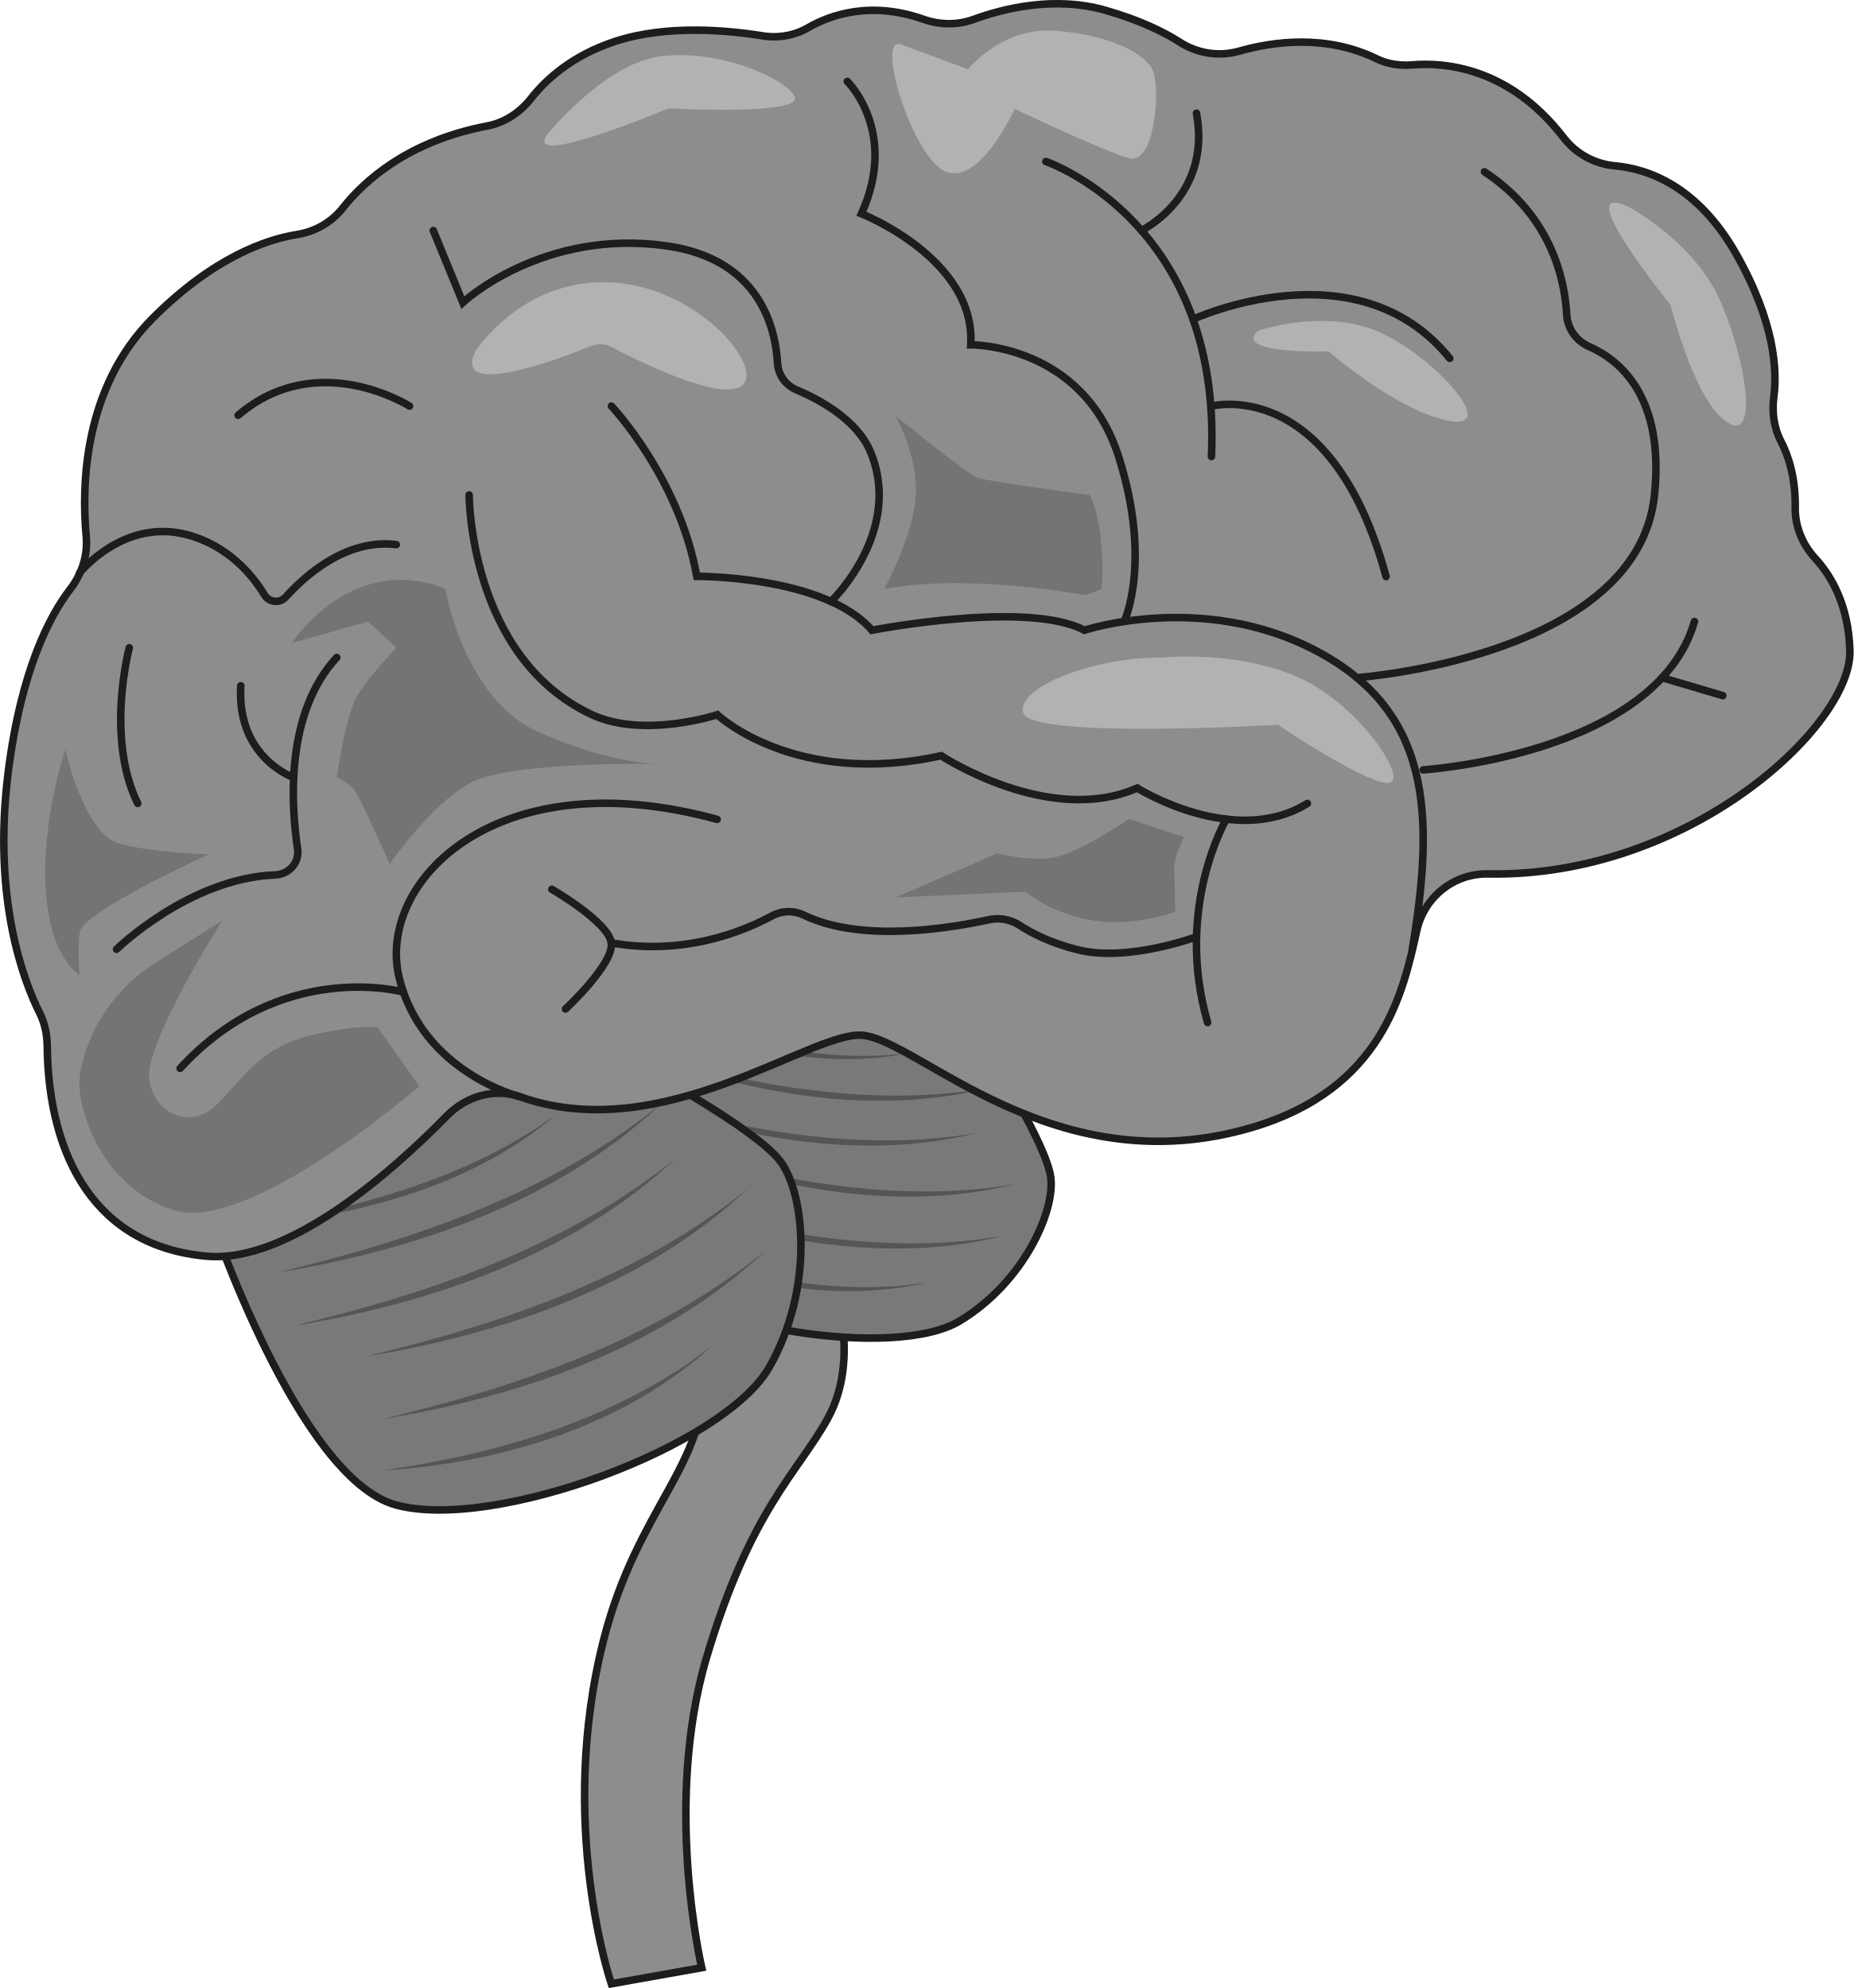
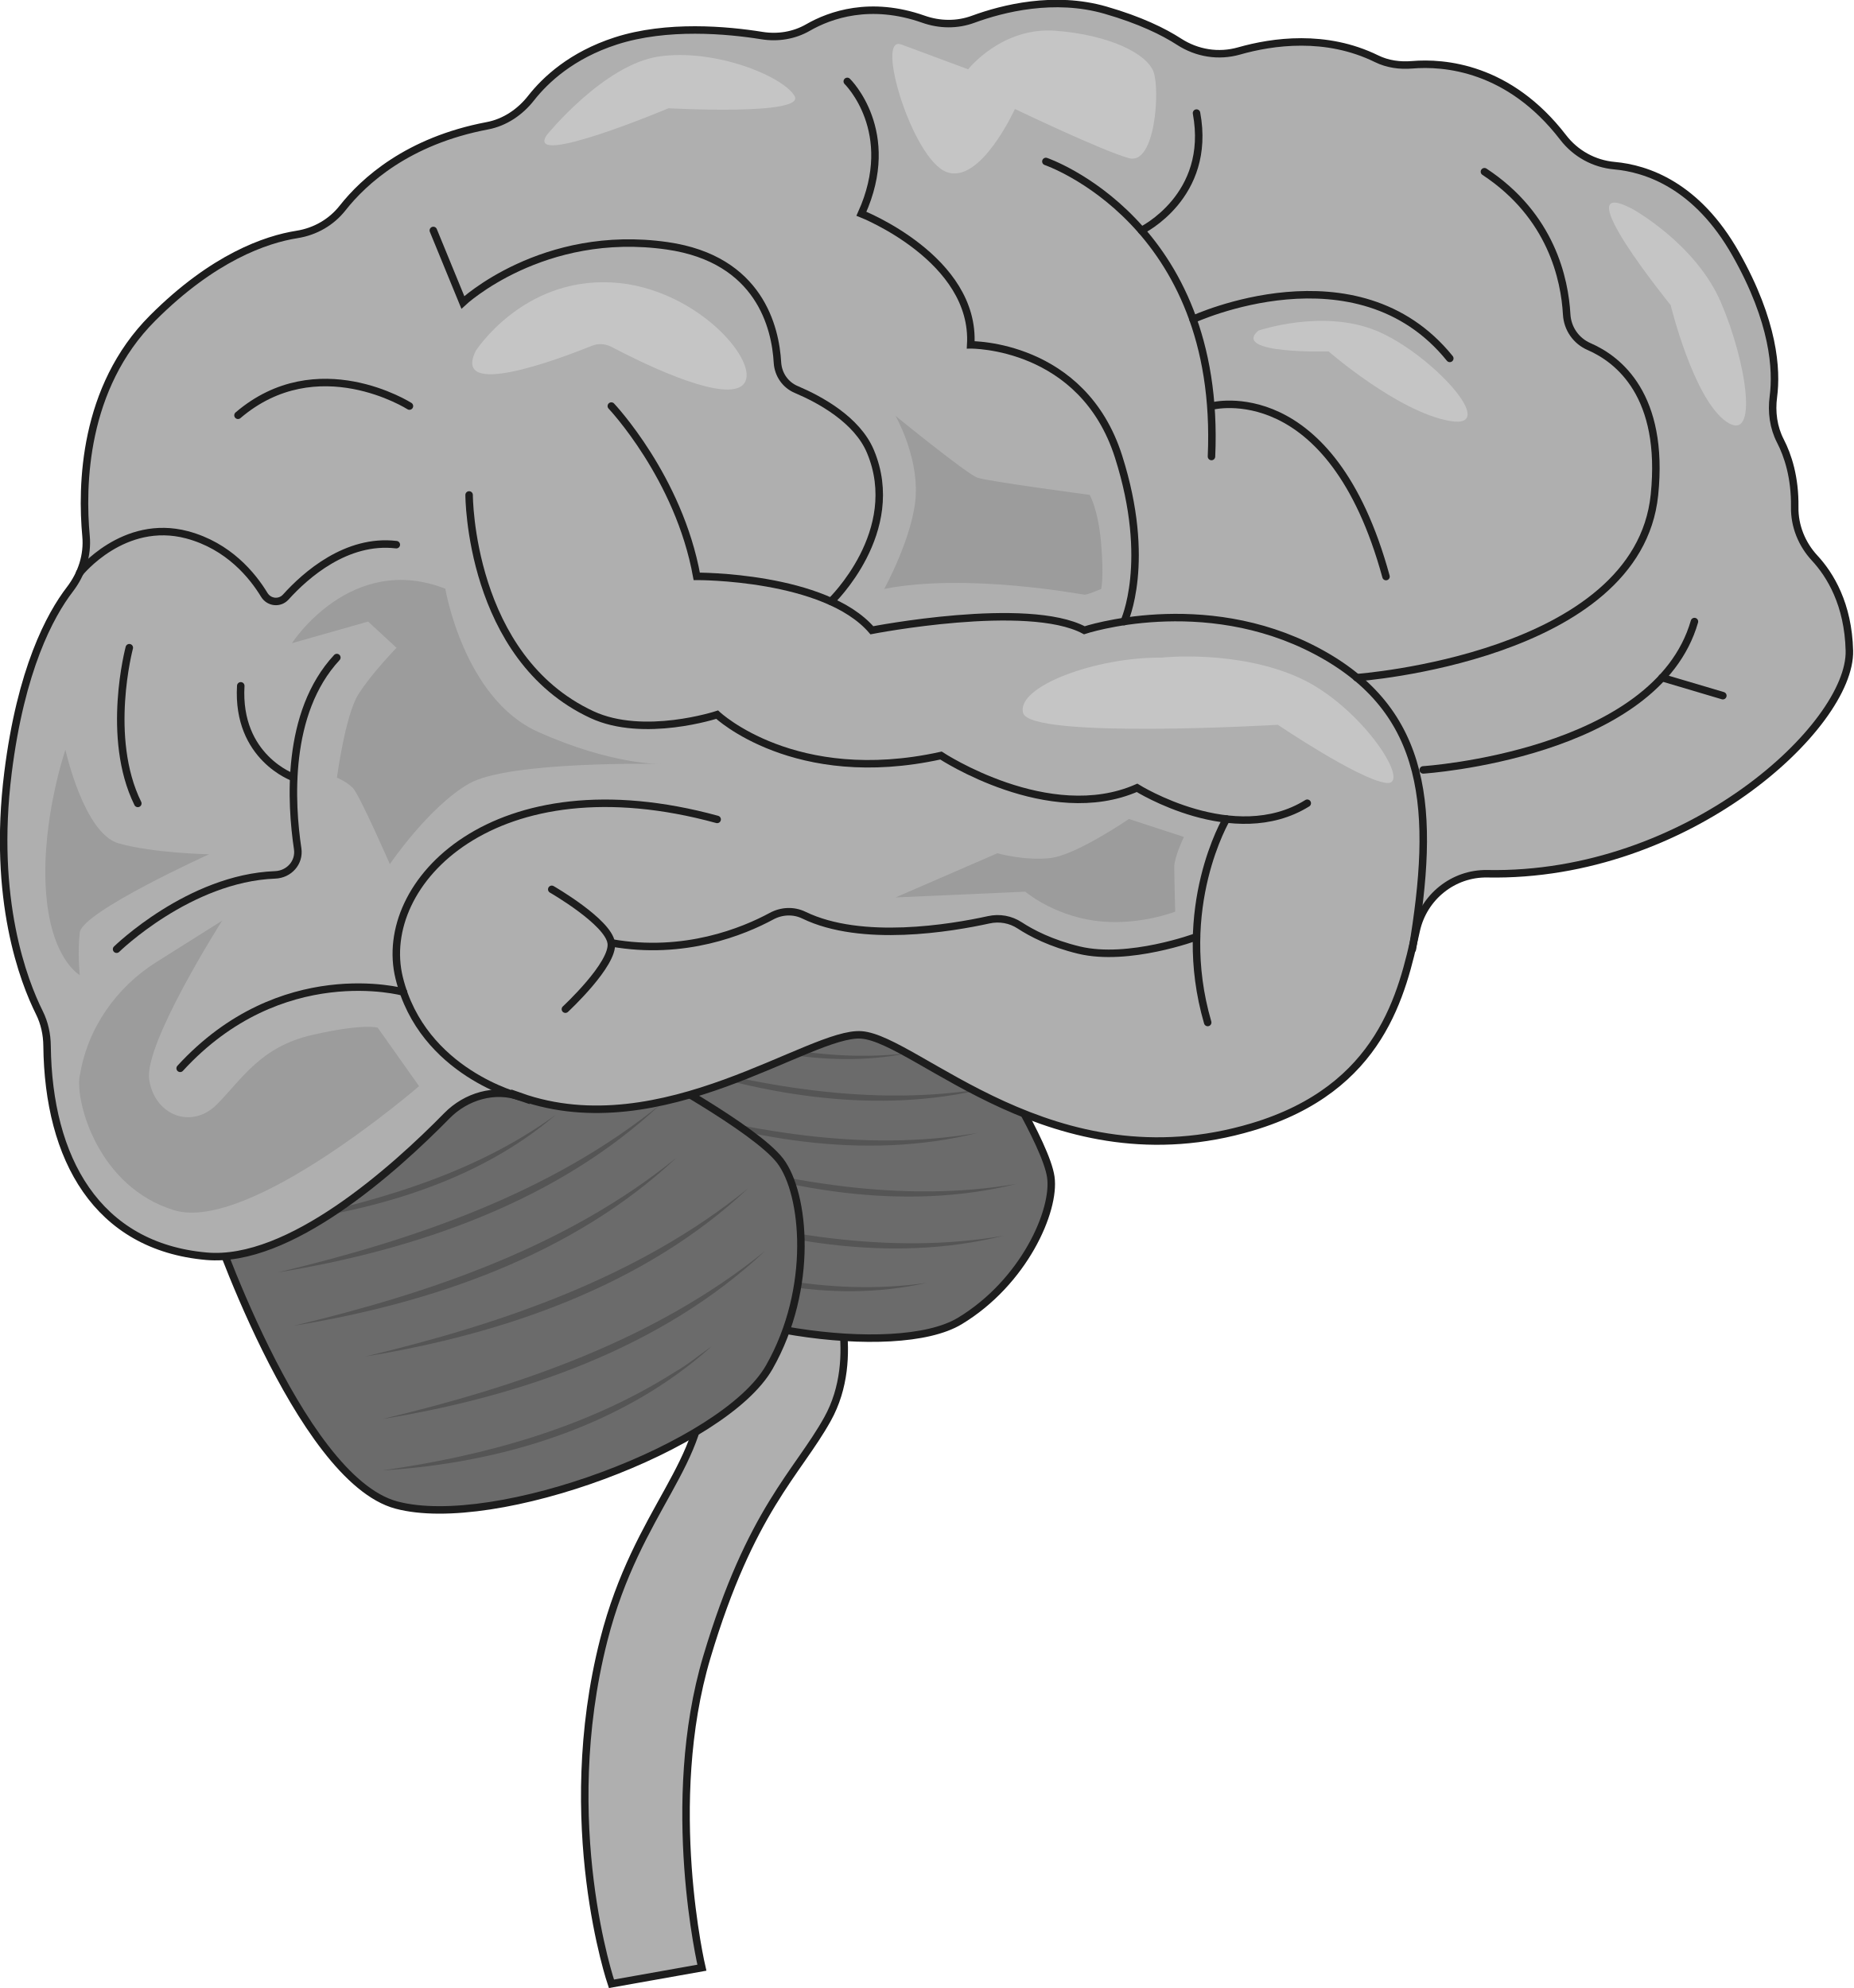
- <svg xmlns="http://www.w3.org/2000/svg" id="Layer_2" data-name="Layer 2" viewBox="0 0 184.5 197.93">
+ <svg xmlns="http://www.w3.org/2000/svg" id="Layer_2" data-name="Layer 2" viewBox="0 0 180.76 193.92">
  <defs>
    <style>
      .cls-1 {
-         fill: #8d8d8d;
+         fill: #6b6b6b;
      }

      .cls-1, .cls-2, .cls-3 {
        stroke: #1d1d1d;
        stroke-miterlimit: 10;
-         stroke-width: .75px;
+         stroke-width: .73px;
      }

      .cls-4 {
-         fill: #747474;
+         fill: #9c9c9c;
+       }
+ 
+       .cls-5 {
+         fill: #c5c5c5;
+       }
+ 
+       .cls-6 {
+         fill: #555;
      }

      .cls-2 {
-         fill: #797979;
-       }
- 
-       .cls-5 {
-         fill: #555;
-       }
- 
-       .cls-6 {
-         fill: #b2b2b2;
+         fill: none;
+         stroke-linecap: round;
      }

      .cls-3 {
-         fill: none;
-         stroke-linecap: round;
+         fill: #afafaf;
      }
    </style>
  </defs>
  <g id="Layer_1-2" data-name="Layer 1">
    <g>
-       <path class="cls-1" d="M82.81,127.48s3.02,7.58-.45,13.81c-3,5.38-7.65,9.06-12.01,23.67-4.36,14.61-.5,30.95-.5,30.95l-9,1.6s-5.43-15.89-.77-34.22c3.36-13.21,10.49-17.69,9.86-26.42-.39-5.39,3.61-13.38,12.86-9.39Z" />
+       <path class="cls-3" d="M81.14,124.9s2.96,7.43-.44,13.53c-2.94,5.28-7.49,8.88-11.76,23.19-4.27,14.31-.49,30.32-.49,30.32l-8.82,1.57s-5.32-15.57-.75-33.53c3.3-12.94,10.28-17.33,9.66-25.88-.38-5.28,3.53-13.11,12.6-9.2Z" />
      <g>
-         <path class="cls-2" d="M61.61,97.94s-4.34,22.63,1.66,28.48c6,5.85,25.87,8.96,32.26,5.1,6.4-3.86,9.53-11.01,9.06-14.33-.47-3.33-6.05-12.12-6.05-12.12l-13.83-9.41-23.11,2.27Z" />
+         <path class="cls-1" d="M60.36,95.95s-4.25,22.18,1.63,27.91c5.88,5.73,25.34,8.78,31.61,5,6.27-3.78,9.34-10.78,8.88-14.04-.46-3.26-5.93-11.88-5.93-11.88l-13.55-9.22-22.64,2.23Z" />
        <g>
-           <path class="cls-5" d="M64.12,104.99c11.05,3.13,22.73,5.31,34.18,3.34-11.31,2.82-23.4.6-34.18-3.34h0Z" />
-           <path class="cls-5" d="M63.13,109.45c11.05,3.13,22.73,5.31,34.18,3.34-11.31,2.82-23.4.6-34.18-3.34h0Z" />
-           <path class="cls-5" d="M67.02,114.53c11.05,3.13,22.73,5.31,34.18,3.34-11.31,2.82-23.4.6-34.18-3.34h0Z" />
-           <path class="cls-5" d="M65.72,119.7c11.05,3.13,22.73,5.31,34.18,3.34-11.31,2.82-23.4.6-34.18-3.34h0Z" />
-           <path class="cls-5" d="M63.66,123.38c7.9,3.07,16.39,5.17,24.91,4.7,1.22,0,2.42-.25,3.64-.36-9.6,2.16-19.82-.12-28.55-4.35h0Z" />
-           <path class="cls-5" d="M65.3,101.11c8.06,2.62,16.58,4.78,25.1,3.75-8.45,1.71-17.28-.5-25.1-3.75h0Z" />
+           <path class="cls-6" d="M62.82,102.86c10.82,3.07,22.27,5.2,33.49,3.27-11.09,2.76-22.92.59-33.49-3.27h0Z" />
+           <path class="cls-6" d="M61.85,107.24c10.82,3.07,22.27,5.2,33.49,3.27-11.09,2.76-22.92.59-33.49-3.27h0Z" />
+           <path class="cls-6" d="M65.66,112.21c10.82,3.07,22.27,5.2,33.49,3.27-11.09,2.76-22.92.59-33.49-3.27h0Z" />
+           <path class="cls-6" d="M64.39,117.27c10.82,3.07,22.27,5.2,33.49,3.27-11.09,2.76-22.92.59-33.49-3.27h0Z" />
+           <path class="cls-6" d="M62.37,120.88c8.85,3.45,18.47,5.63,27.98,4.26-9.41,2.12-19.42-.12-27.98-4.26h0Z" />
+           <path class="cls-6" d="M63.98,99.06c7.9,2.57,16.24,4.68,24.59,3.67-8.28,1.67-16.93-.49-24.59-3.67h0Z" />
        </g>
      </g>
      <g>
-         <path class="cls-2" d="M20.81,120.73s8.83,26.49,18.64,29.12c9.81,2.62,32.65-5.86,37.13-13.73,4.48-7.87,3.55-17.28,1.08-20.52-2.47-3.24-13.58-9.23-13.58-9.23l-20.19-1.74-23.08,16.1Z" />
+         <path class="cls-1" d="M20.39,118.28s8.65,25.96,18.27,28.53c9.61,2.57,31.99-5.74,36.37-13.46,4.38-7.71,3.48-16.93,1.06-20.11-2.42-3.17-13.3-9.04-13.3-9.04l-19.79-1.71-22.61,15.78Z" />
        <g>
-           <path class="cls-5" d="M27.65,126.69c13.53-3.23,27.17-7.87,38.1-16.74-10.29,9.69-24.37,14.5-38.1,16.74h0Z" />
-           <path class="cls-5" d="M29.24,132c13.53-3.23,27.17-7.87,38.1-16.74-10.29,9.69-24.37,14.5-38.1,16.74h0Z" />
-           <path class="cls-5" d="M36.37,135.06c13.53-3.23,27.17-7.87,38.11-16.74-10.29,9.69-24.37,14.5-38.11,16.74h0Z" />
-           <path class="cls-5" d="M38.06,141.29c13.53-3.23,27.17-7.87,38.11-16.74-10.29,9.69-24.37,14.5-38.11,16.74h0Z" />
-           <path class="cls-5" d="M38.06,146.4c10.17-1.44,20.39-4.25,29.12-9.8,1.29-.73,2.41-1.7,3.64-2.53-8.87,7.98-21.02,11.62-32.76,12.33h0Z" />
-           <path class="cls-5" d="M26.6,121.89c10.07-2.01,20.35-4.78,28.75-10.92-7.92,6.82-18.56,9.72-28.75,10.92h0Z" />
+           <path class="cls-6" d="M27.09,124.12c13.25-3.17,26.62-7.71,37.33-16.4-10.08,9.49-23.88,14.21-37.33,16.4h0Z" />
+           <path class="cls-6" d="M28.65,129.32c13.25-3.17,26.62-7.71,37.33-16.4-10.08,9.49-23.88,14.21-37.33,16.4h0Z" />
+           <path class="cls-6" d="M35.63,132.32c13.25-3.17,26.62-7.71,37.33-16.4-10.08,9.49-23.88,14.21-37.33,16.4h0Z" />
+           <path class="cls-6" d="M37.29,138.42c13.25-3.17,26.62-7.71,37.33-16.4-10.08,9.49-23.88,14.21-37.33,16.4h0Z" />
+           <path class="cls-6" d="M37.29,143.43c9.97-1.41,19.98-4.17,28.53-9.6,1.26-.71,2.36-1.66,3.56-2.48-8.69,7.82-20.6,11.39-32.09,12.08h0Z" />
+           <path class="cls-6" d="M26.06,119.42c9.87-1.97,19.94-4.68,28.17-10.7-7.76,6.68-18.18,9.52-28.17,10.7h0Z" />
        </g>
      </g>
      <g>
-         <path class="cls-1" d="M51.81,109.21c-2.57-.91-5.41-.07-7.31,1.87-5.29,5.4-15.72,14.73-23.94,13.99-10.92-.97-15.74-9.7-15.86-20.94-.01-1.15-.25-2.28-.77-3.31-1.55-3.1-4.7-11.25-3.12-23.89,1.29-10.29,4.18-15.67,6.17-18.26,1.17-1.52,1.78-3.37,1.6-5.28-.46-4.98-.3-14.78,6.63-21.72,6.04-6.04,11.28-7.83,14.36-8.32,1.8-.29,3.42-1.21,4.55-2.64,2.1-2.66,6.47-6.67,14.39-8.17,1.75-.33,3.27-1.36,4.37-2.76,1.43-1.82,4.04-4.26,8.41-5.68,5.11-1.66,11.14-1.09,14.56-.54,1.59.26,3.21,0,4.6-.81,2.19-1.26,6.19-2.69,11.48-.83,1.62.57,3.37.6,4.98.01,2.93-1.07,8.04-2.37,13.15-.9,3.47,1,5.8,2.16,7.33,3.14,1.78,1.15,3.93,1.5,5.97.92,3.34-.95,8.63-1.7,13.69.77,1.1.54,2.33.7,3.55.6,3.16-.27,9.63.22,15.03,7.23,1.25,1.62,3.08,2.63,5.12,2.82,3.19.28,8.2,1.94,12.08,8.79,3.83,6.77,4.09,11.55,3.74,14.21-.2,1.52,0,3.07.71,4.43.73,1.41,1.46,3.58,1.42,6.58-.03,1.87.71,3.68,1.97,5.05,1.56,1.69,3.35,4.62,3.47,9.23.19,7.47-16.09,22.59-36.04,22.21-3.39-.06-6.34,2.32-7.07,5.63-1.38,6.25-3.44,15.74-16.33,19.59-19.82,5.91-33.34-8.75-38.9-9.16-5.09-.38-19.83,11.14-33.96,6.15Z" />
+         <path class="cls-3" d="M50.76,107c-2.51-.89-5.3-.07-7.17,1.83-5.19,5.29-15.4,14.43-23.46,13.71-10.69-.95-15.42-9.51-15.54-20.52-.01-1.13-.25-2.23-.75-3.24-1.52-3.04-4.61-11.02-3.06-23.41,1.26-10.08,4.09-15.35,6.04-17.89,1.14-1.49,1.74-3.31,1.57-5.18-.45-4.88-.3-14.48,6.5-21.28,5.92-5.92,11.05-7.67,14.07-8.15,1.77-.28,3.35-1.18,4.46-2.59,2.06-2.61,6.34-6.54,14.1-8.01,1.71-.32,3.21-1.34,4.28-2.71,1.4-1.78,3.95-4.17,8.24-5.56,5-1.62,10.91-1.07,14.26-.53,1.55.25,3.14,0,4.51-.79,2.14-1.23,6.07-2.63,11.24-.81,1.58.56,3.3.59,4.88,0,2.87-1.05,7.88-2.32,12.88-.88,3.4.98,5.68,2.11,7.18,3.08,1.75,1.13,3.85,1.47,5.85.9,3.27-.93,8.46-1.67,13.41.76,1.08.53,2.28.69,3.47.59,3.1-.26,9.44.22,14.72,7.08,1.22,1.59,3.02,2.58,5.01,2.76,3.13.28,8.04,1.9,11.83,8.61,3.75,6.63,4.01,11.32,3.67,13.92-.2,1.49,0,3.01.69,4.34.71,1.38,1.43,3.51,1.39,6.44-.03,1.83.69,3.61,1.93,4.95,1.53,1.65,3.29,4.52,3.4,9.05.18,7.32-15.77,22.13-35.31,21.76-3.32-.06-6.21,2.27-6.93,5.51-1.36,6.12-3.37,15.42-16,19.19-19.42,5.79-32.67-8.57-38.11-8.98-4.98-.37-19.42,10.92-33.27,6.02Z" />
        <g>
-           <path class="cls-6" d="M47.31,34.99s4.64-7.33,13.54-6.87c8.9.45,15.7,8.95,12.76,10.43-2.41,1.2-10.04-2.59-12.75-4.01-.62-.33-1.33-.36-1.98-.1-3.37,1.36-13.86,5.29-11.57.56Z" />
-           <path class="cls-6" d="M54.41,13.47s5.66-7.03,11.17-7.84c5.51-.81,12.28,1.92,13.5,3.92,1.21,2-12.54,1.24-12.54,1.24,0,0-14.31,6.02-12.13,2.68Z" />
-           <path class="cls-6" d="M89.69,4.42l6.67,2.48s3.34-4.25,8.69-3.84c5.36.4,9.1,2.27,9.76,4.09.66,1.82.17,9.3-2.44,8.59-2.61-.71-11.36-4.9-11.36-4.9,0,0-3.44,7.58-6.82,6.27s-7.11-13.65-4.5-12.69Z" />
-           <path class="cls-4" d="M44.32,58.61s1.84,10.92,9.21,14.24c7.37,3.32,12.24,3.21,12.24,3.21,0,0-15.08-.33-19.08,1.95-4,2.28-7.9,8.02-7.9,8.02,0,0-3.03-6.93-3.68-7.59-.65-.65-1.59-1.02-1.59-1.02,0,0,.83-6.24,2.13-8.29,1.3-2.06,3.8-4.64,3.8-4.64l-2.82-2.61-7.59,2.15s5.85-9.1,15.28-5.42Z" />
-           <path class="cls-4" d="M6.51,74.65s1.84,8.34,5.31,9.32c3.47.98,8.99,1.08,8.99,1.08,0,0-12.64,5.72-12.88,7.79-.24,2.07,0,4.24,0,4.24,0,0-2.95-1.58-3.38-8.54-.43-6.96,1.95-13.89,1.95-13.89Z" />
-           <path class="cls-4" d="M7.95,107.08c.74-4.69,3.61-8.77,7.63-11.3l6.54-4.11s-7.8,12.24-7.26,15.82c.54,3.58,4.23,4.98,6.72,2.49,2.49-2.49,4.33-5.76,9.54-6.94,5.2-1.18,6.5-.71,6.5-.71l4.12,5.82s-16.9,14.63-24.38,12.35c-7.48-2.28-9.82-10.62-9.41-13.33,0-.03,0-.05.01-.08Z" />
-           <path class="cls-4" d="M112.38,81.54l5.47,1.79s-.96,2.01-.96,2.96.1,4.48.1,4.48c0,0-3.83,1.5-8.03.9s-6.89-2.89-6.89-2.89l-12.91.57,10.14-4.4s2.68.77,5.26.48c2.58-.29,7.83-3.89,7.83-3.89Z" />
-           <path class="cls-4" d="M88,58.66s2.97-5.36,3.16-9.38c.19-4.01-2.01-7.87-2.01-7.87,0,0,7.08,5.76,8.13,6.15,1.05.38,11.19,1.72,11.19,1.72,0,0,.86,1.44,1.15,4.88.29,3.44,0,4.5,0,4.5,0,0-1.34.57-1.63.57s-11.67-2.2-19.99-.57Z" />
-           <path class="cls-6" d="M115.69,65.47s7.4-.79,13.61,2c6.21,2.79,11.39,10.84,8.66,10.48-2.73-.36-10.76-5.79-10.76-5.79,0,0-24.63,1.45-25.35-1.18-.72-2.62,7.24-5.59,13.84-5.51Z" />
-           <path class="cls-6" d="M125.26,32.92s6.36-2.18,11.71,0c5.36,2.18,12.49,9.9,7.33,8.99-5.15-.91-12.05-6.92-12.05-6.92,0,0-9.72.29-6.99-2.07Z" />
-           <path class="cls-6" d="M162.4,20.75s6.36,3.45,8.9,9.35c2.54,5.9,3.81,14.13.54,11.88-3.27-2.25-5.54-11.61-5.54-11.61,0,0-10.62-13.08-3.9-9.62Z" />
+           <path class="cls-5" d="M46.36,34.28s4.54-7.18,13.27-6.73c8.72.44,15.39,8.77,12.5,10.22-2.36,1.18-9.83-2.53-12.49-3.93-.61-.32-1.31-.36-1.94-.1-3.31,1.33-13.57,5.18-11.33.55Z" />
+           <path class="cls-5" d="M53.31,13.19s5.55-6.88,10.95-7.68c5.4-.79,12.04,1.88,13.22,3.84,1.19,1.96-12.28,1.21-12.28,1.21,0,0-14.02,5.89-11.89,2.63Z" />
+           <path class="cls-5" d="M87.88,4.33l6.54,2.43s3.27-4.16,8.52-3.76c5.25.4,8.91,2.23,9.56,4.01.64,1.78.17,9.11-2.39,8.42-2.56-.69-11.13-4.8-11.13-4.8,0,0-3.37,7.43-6.69,6.14-3.32-1.29-6.96-13.38-4.41-12.43Z" />
+           <path class="cls-4" d="M43.43,57.43s1.8,10.7,9.02,13.95c7.22,3.25,12,3.14,12,3.14,0,0-14.77-.32-18.69,1.91-3.92,2.23-7.74,7.86-7.74,7.86,0,0-2.97-6.79-3.61-7.43-.64-.64-1.55-1-1.55-1,0,0,.81-6.11,2.09-8.13,1.27-2.02,3.72-4.54,3.72-4.54l-2.77-2.56-7.43,2.11s5.73-8.92,14.97-5.31Z" />
+           <path class="cls-4" d="M6.38,73.14s1.8,8.17,5.2,9.13c3.4.96,8.81,1.06,8.81,1.06,0,0-12.38,5.61-12.61,7.63s0,4.15,0,4.15c0,0-2.89-1.55-3.31-8.37-.42-6.82,1.91-13.61,1.91-13.61Z" />
+           <path class="cls-4" d="M7.79,104.91c.73-4.59,3.54-8.6,7.47-11.07l6.4-4.03s-7.64,12-7.11,15.5c.53,3.5,4.14,4.88,6.58,2.44s4.25-5.65,9.34-6.8c5.1-1.16,6.37-.7,6.37-.7l4.03,5.7s-16.56,14.33-23.89,12.1c-7.33-2.23-9.62-10.4-9.22-13.06,0-.03,0-.05.01-.08Z" />
+           <path class="cls-4" d="M110.1,79.89l5.36,1.75s-.94,1.97-.94,2.9.09,4.39.09,4.39c0,0-3.75,1.46-7.87.88s-6.75-2.83-6.75-2.83l-12.65.56,9.93-4.31s2.62.75,5.15.47c2.53-.28,7.67-3.81,7.67-3.81Z" />
+           <path class="cls-4" d="M86.22,57.47s2.9-5.25,3.09-9.19c.19-3.93-1.97-7.71-1.97-7.71,0,0,6.93,5.65,7.97,6.02,1.03.37,10.96,1.68,10.96,1.68,0,0,.84,1.41,1.12,4.78.28,3.37,0,4.4,0,4.4,0,0-1.31.56-1.59.56s-11.43-2.16-19.59-.56Z" />
+           <path class="cls-5" d="M113.35,64.14s7.25-.78,13.33,1.96c6.08,2.73,11.16,10.62,8.49,10.27-2.67-.35-10.55-5.67-10.55-5.67,0,0-24.13,1.42-24.84-1.15-.71-2.57,7.09-5.48,13.56-5.4Z" />
+           <path class="cls-5" d="M122.72,32.25s6.23-2.14,11.48,0c5.25,2.14,12.23,9.7,7.18,8.81-5.05-.89-11.81-6.78-11.81-6.78,0,0-9.52.28-6.85-2.03Z" />
+           <path class="cls-5" d="M159.11,20.33s6.23,3.38,8.72,9.16c2.49,5.78,3.74,13.85.53,11.64-3.2-2.21-5.43-11.37-5.43-11.37,0,0-10.41-12.81-3.83-9.43Z" />
        </g>
        <g>
-           <path class="cls-3" d="M51.81,109.21s-9.75-2.39-12.07-11.85c-2.32-9.46,9.52-21.84,31.65-15.78" />
-           <path class="cls-3" d="M54.93,88.54s5.63,3.24,5.92,5.33c.29,2.09-4.56,6.59-4.56,6.59" />
-           <path class="cls-3" d="M46.7,49.28s0,16.19,12.23,21.88c5.17,2.4,12.47,0,12.47,0,0,0,7.69,7.29,22.28,4.08,0,0,10.72,7.08,19.52,3.22,0,0,9.65,6.06,16.94,1.53" />
-           <path class="cls-3" d="M60.86,40.43s6.73,7.1,8.5,16.95c0,0,12.75-.07,17.43,5.37,0,0,15.5-3.02,21.15,0,0,0,11.78-3.92,23.08,2.05,11.3,5.97,11.86,15.99,9.56,29.71" />
-           <path class="cls-3" d="M122.08,81.54s-5.2,8.79-1.87,20.27" />
-           <path class="cls-3" d="M119.1,93.27s-6.75,2.51-11.69,1.32c-2.81-.68-4.76-1.7-5.91-2.46-.92-.6-2.01-.79-3.08-.56-3.77.83-12.66,2.33-18.41-.46-1.03-.5-2.22-.44-3.23.11-2.76,1.49-8.67,3.95-15.94,2.65" />
-           <path class="cls-3" d="M11.6,94.51s7.23-7.07,15.78-7.4c1.39-.05,2.45-1.23,2.24-2.61-.67-4.51-1.21-13.52,3.9-19.04" />
-           <path class="cls-3" d="M29.24,77.42s-5.7-1.97-5.27-9.14" />
-           <path class="cls-3" d="M7.93,57.03s4.37-5.47,10.7-3.79c4.12,1.1,6.52,4.05,7.68,5.97.47.78,1.53.9,2.14.22,1.96-2.17,6.04-5.81,11-5.21" />
-           <path class="cls-3" d="M12.87,64.49s-2.39,8.94.84,15.5" />
-           <path class="cls-3" d="M40.16,98.77s-12.17-3.38-22.23,7.6" />
-           <path class="cls-3" d="M40.76,40.43s-9.16-5.84-17.06.92" />
-           <path class="cls-3" d="M43.13,22.95l2.94,7.17s7.93-7.42,20.35-5.63c9.21,1.33,10.77,8.17,10.97,11.62.07,1.2.78,2.23,1.89,2.7,2.31.98,6.04,2.99,7.36,6.16,3.33,7.97-3.93,14.93-3.93,14.93" />
-           <path class="cls-3" d="M84.34,8.1s5.12,4.99,1.41,13.18c0,0,11.39,4.48,10.88,13.05,0,0,11.13-.13,14.72,11.13,3.34,10.49.56,16.41.56,16.41" />
-           <path class="cls-3" d="M141.67,76.65s23.18-1.5,27-14.77" />
-           <line class="cls-3" x1="165.44" y1="67.47" x2="171.49" y2="69.26" />
-           <path class="cls-3" d="M104.11,16.08s17.53,5.97,16.48,29.37" />
-           <path class="cls-3" d="M113.62,22.95s7.02-3.38,5.48-11.68" />
-           <path class="cls-3" d="M120.64,40.43s11.85-3.11,17.33,16.97" />
-           <path class="cls-3" d="M135.05,67.47s27.98-2,29.64-18.19c1.02-9.9-3.57-13.49-6.5-14.77-1.3-.57-2.16-1.79-2.24-3.2-.19-3.48-1.52-9.81-8.19-14.21" />
-           <path class="cls-3" d="M118.75,31.79s16.31-7.56,25.56,3.89" />
+           <path class="cls-2" d="M50.76,107s-9.56-2.34-11.83-11.61c-2.27-9.27,9.32-21.4,31.01-15.46" />
+           <path class="cls-2" d="M53.81,86.75s5.51,3.17,5.8,5.23c.29,2.05-4.47,6.46-4.47,6.46" />
+           <path class="cls-2" d="M45.75,48.28s0,15.86,11.98,21.43c5.06,2.35,12.21,0,12.21,0,0,0,7.54,7.14,21.83,3.99,0,0,10.51,6.93,19.12,3.15,0,0,9.46,5.94,16.6,1.5" />
+           <path class="cls-2" d="M59.62,39.61s6.59,6.96,8.33,16.61c0,0,12.49-.07,17.08,5.26,0,0,15.18-2.96,20.72,0,0,0,11.54-3.84,22.62,2.01,11.07,5.85,11.62,15.67,9.37,29.1" />
+           <path class="cls-2" d="M119.61,79.89s-5.1,8.61-1.83,19.85" />
+           <path class="cls-2" d="M116.69,91.38s-6.62,2.46-11.45,1.3c-2.75-.66-4.66-1.67-5.79-2.41-.9-.59-1.97-.78-3.02-.55-3.69.81-12.4,2.28-18.03-.45-1.01-.49-2.18-.43-3.16.1-2.7,1.46-8.49,3.87-15.62,2.6" />
+           <path class="cls-2" d="M11.37,92.59s7.08-6.93,15.46-7.25c1.36-.05,2.4-1.2,2.2-2.55-.66-4.42-1.19-13.25,3.82-18.65" />
+           <path class="cls-2" d="M28.65,75.85s-5.58-1.93-5.17-8.95" />
+           <path class="cls-2" d="M7.77,55.88s4.28-5.36,10.48-3.71c4.04,1.08,6.38,3.97,7.52,5.85.46.76,1.5.88,2.1.22,1.92-2.13,5.92-5.69,10.78-5.11" />
+           <path class="cls-2" d="M12.61,63.18s-2.34,8.76.83,15.19" />
+           <path class="cls-2" d="M39.35,96.77s-11.93-3.31-21.78,7.44" />
+           <path class="cls-2" d="M39.93,39.61s-8.98-5.72-16.72.9" />
+           <path class="cls-2" d="M42.26,22.48l2.88,7.02s7.77-7.27,19.94-5.52c9.02,1.3,10.55,8.01,10.74,11.38.07,1.17.77,2.19,1.85,2.64,2.26.96,5.92,2.93,7.22,6.04,3.27,7.81-3.85,14.63-3.85,14.63" />
+           <path class="cls-2" d="M82.63,7.94s5.02,4.89,1.38,12.91c0,0,11.16,4.39,10.66,12.79,0,0,10.91-.13,14.42,10.91,3.27,10.28.54,16.08.54,16.08" />
+           <path class="cls-2" d="M138.8,75.1s22.71-1.47,26.45-14.47" />
+           <line class="cls-2" x1="162.09" y1="66.1" x2="168.02" y2="67.86" />
+           <path class="cls-2" d="M102,15.75s17.17,5.85,16.15,28.78" />
+           <path class="cls-2" d="M111.32,22.48s6.88-3.32,5.37-11.45" />
+           <path class="cls-2" d="M118.19,39.61s11.61-3.04,16.98,16.63" />
+           <path class="cls-2" d="M132.31,66.1s27.41-1.96,29.04-17.82c.99-9.7-3.5-13.22-6.37-14.47-1.27-.55-2.11-1.75-2.19-3.14-.19-3.41-1.49-9.62-8.02-13.92" />
+           <path class="cls-2" d="M116.35,31.15s15.98-7.41,25.04,3.81" />
        </g>
      </g>
    </g>
  </g>
</svg>
